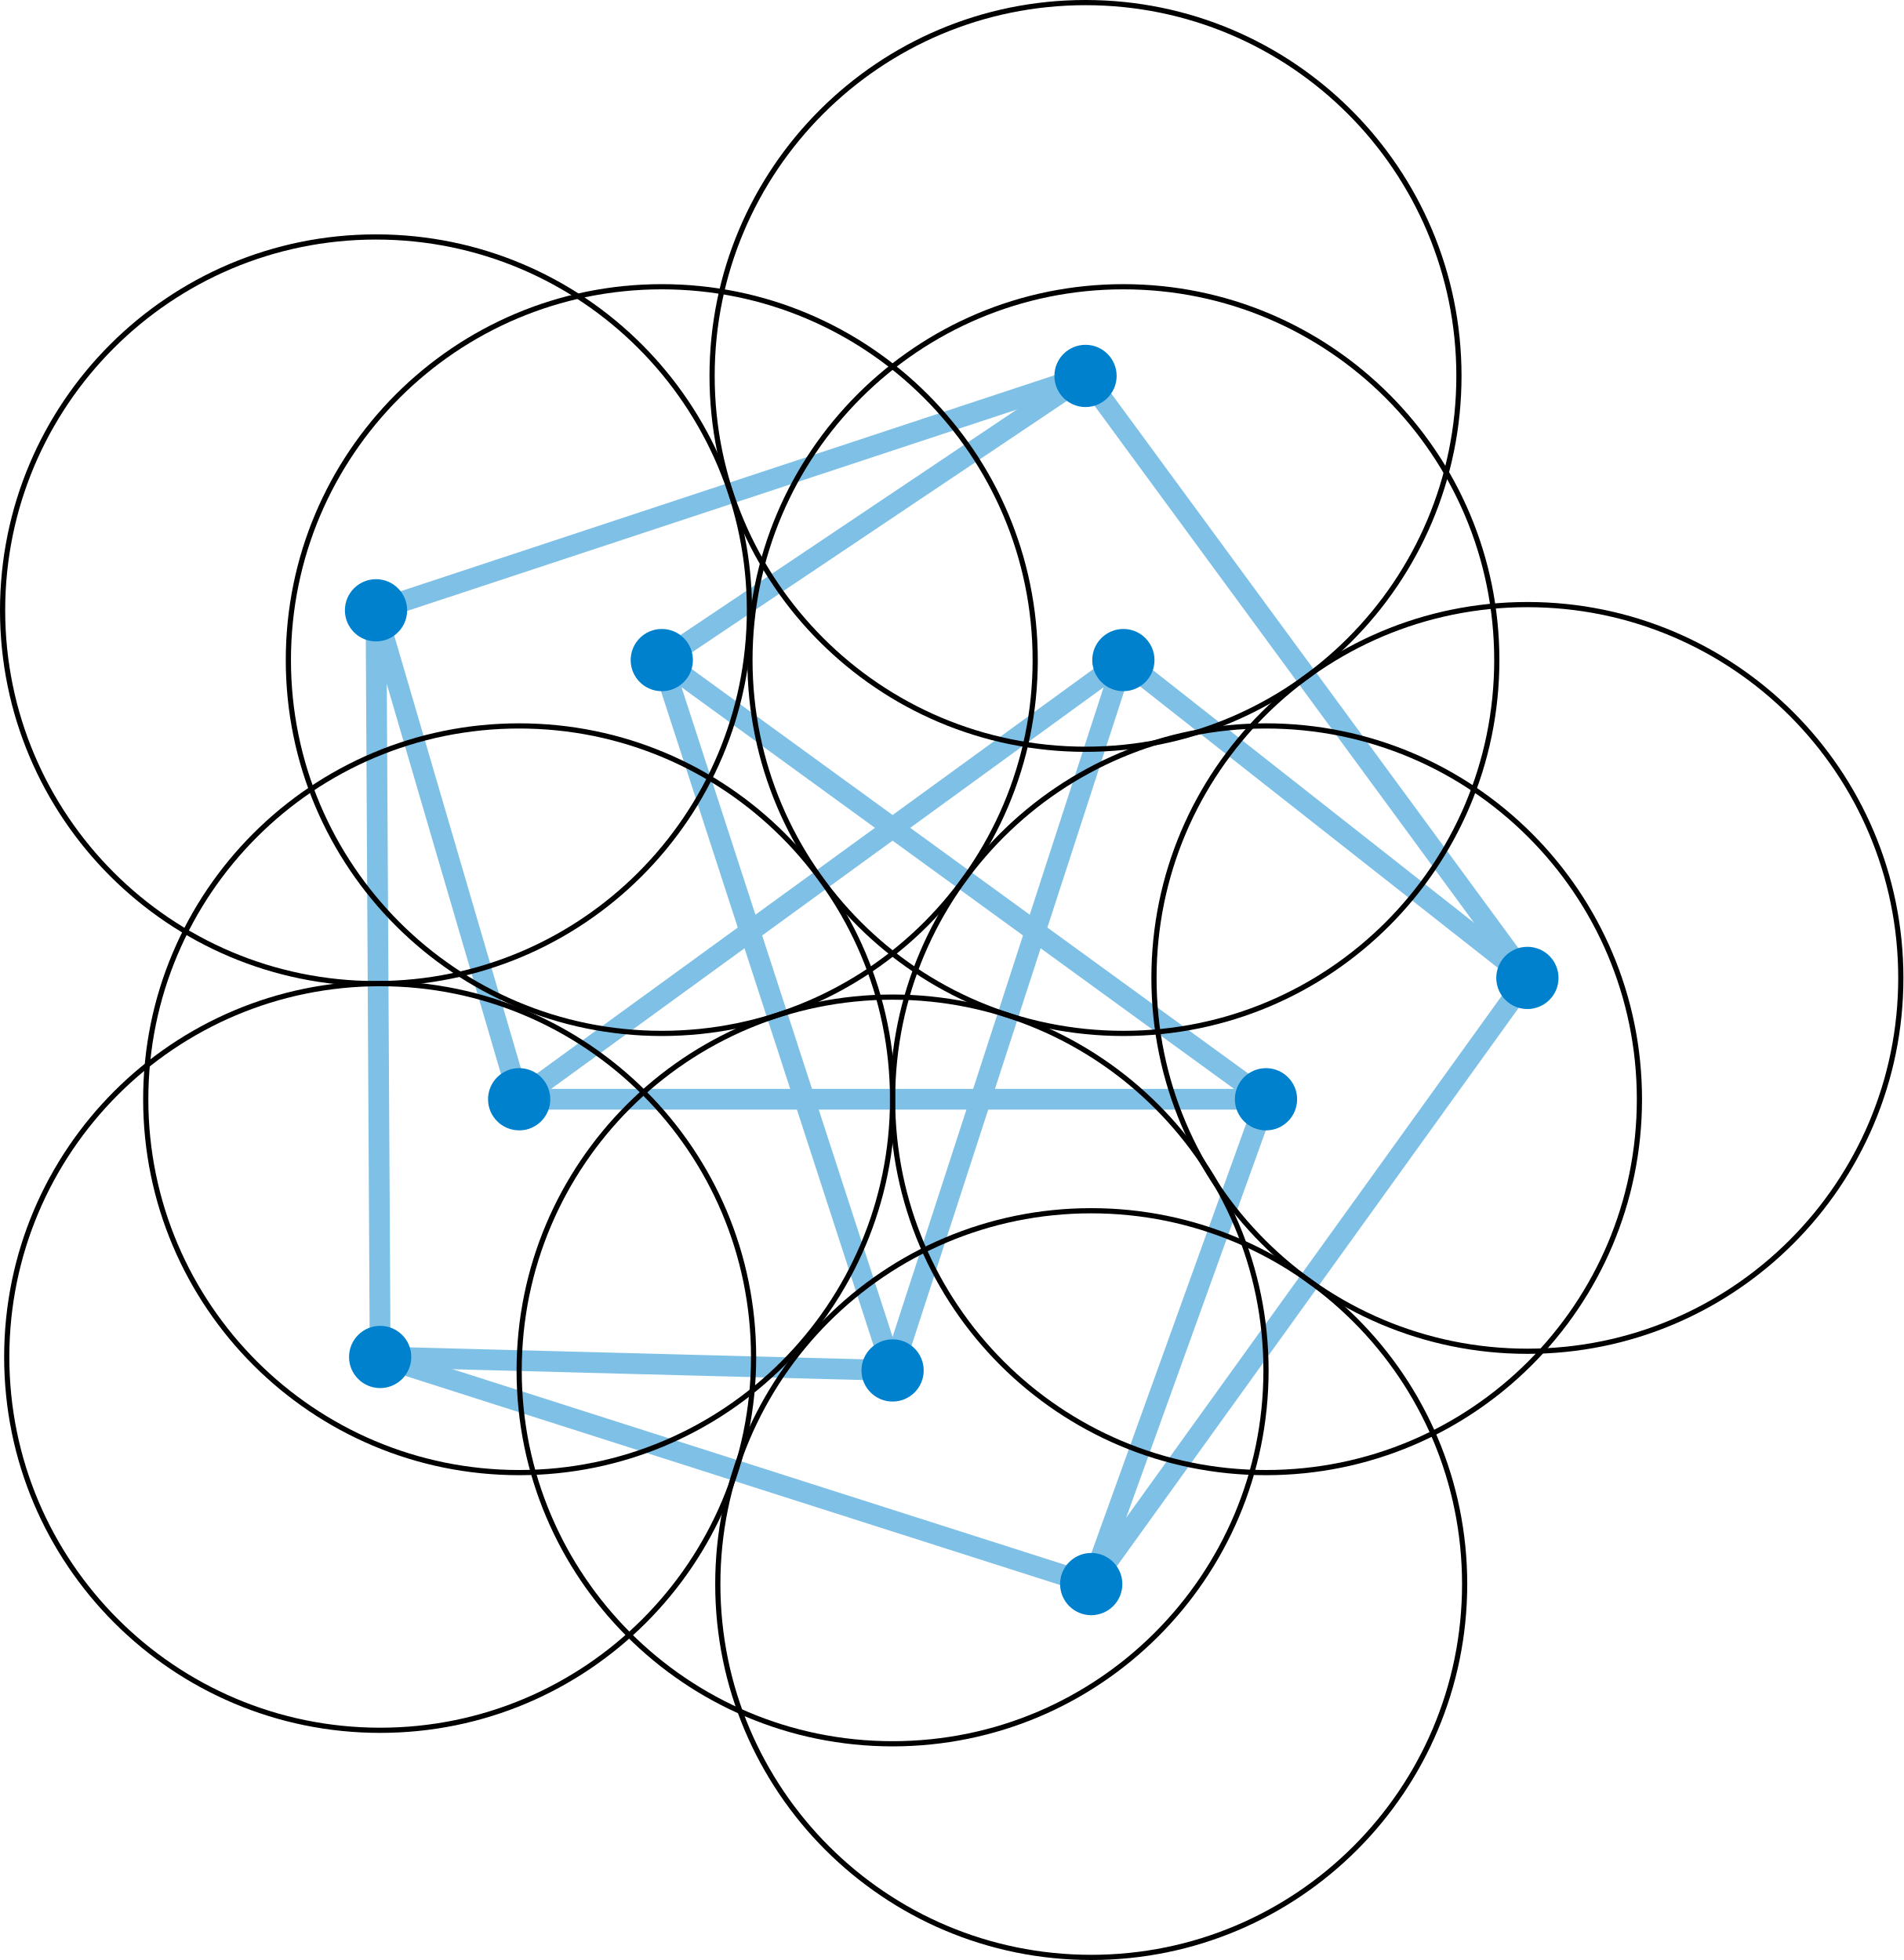
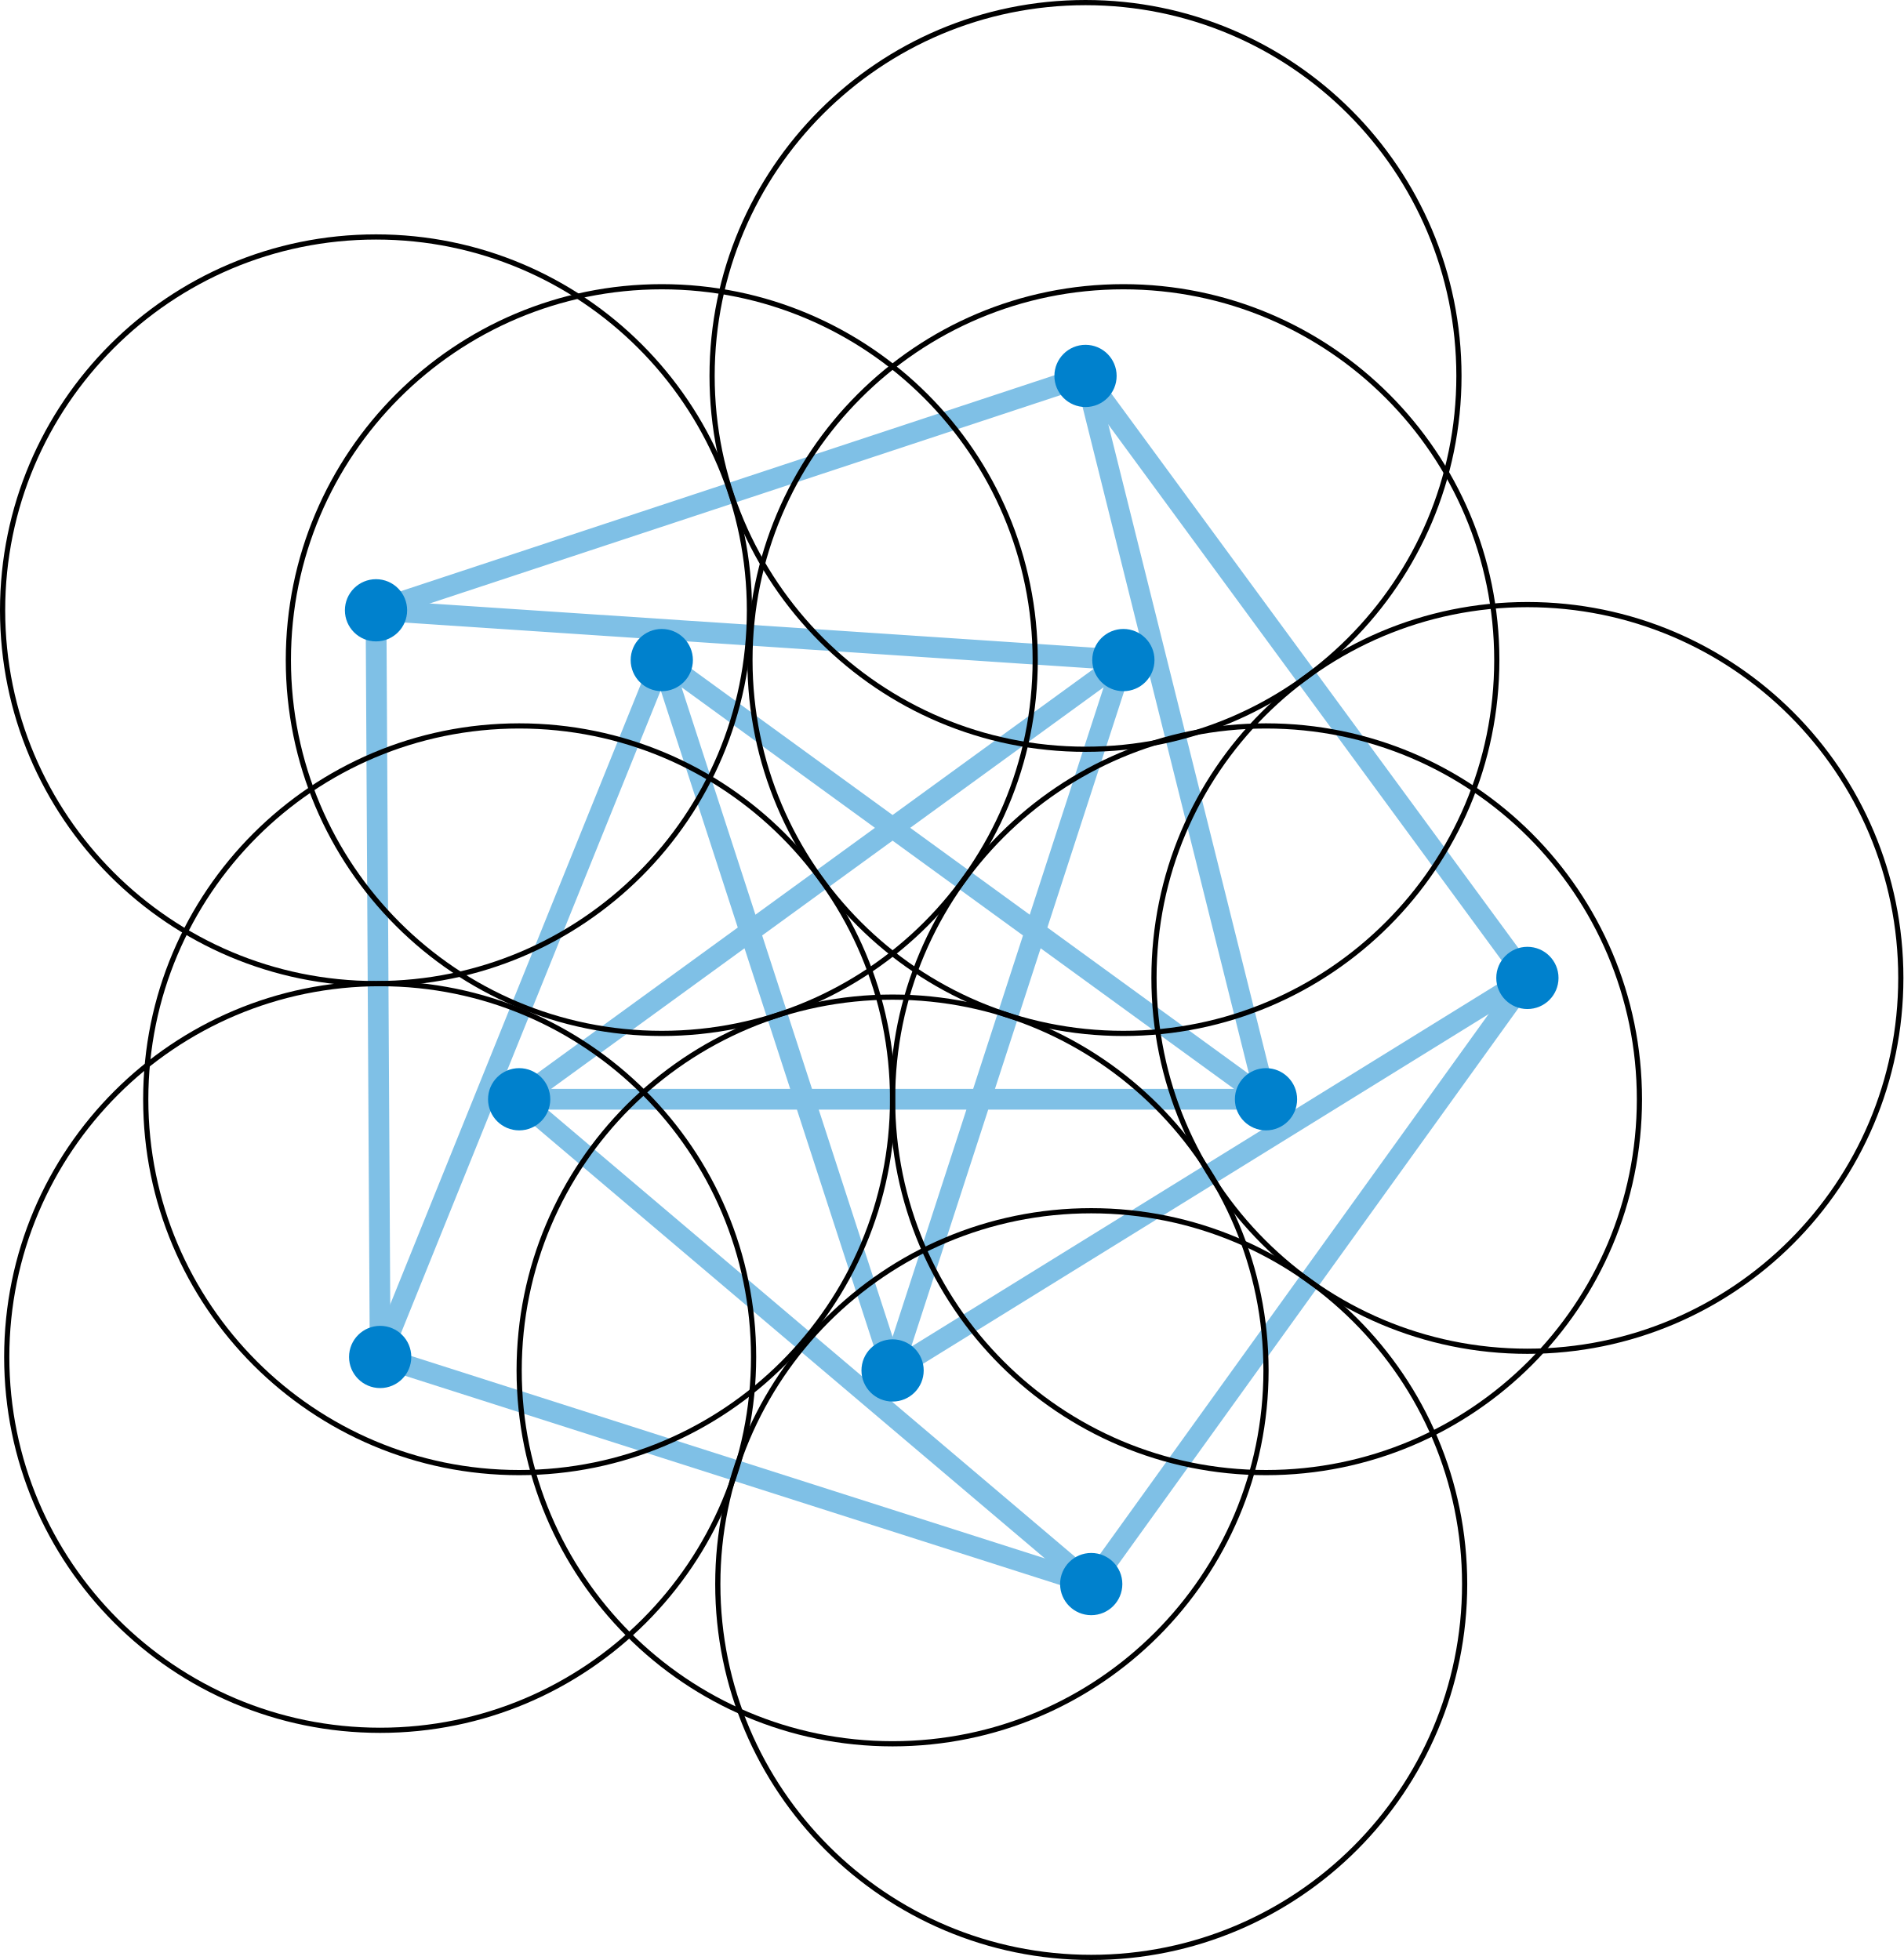
<svg xmlns="http://www.w3.org/2000/svg" width="367" height="378">
  <g fill="none" stroke="#7fc0e6" stroke-width="4">
    <path d="M72.5 117.7l136.8-45.2 85.2 116.1-84.1 116.9-137.1-43.8-.8-144z" />
-     <path stroke-linejoin="bevel" d="M127.6 127.3L244.1 212h-144l116.5-84.7-44.5 137-44.5-137zm81.7-54.8l-81.7 54.8m-55.1-9.6l27.6 94.3m-26.8 49.7l98.8 2.6m38.3 41.2l33.7-93.5m50.4-23.4l-77.9-61.3" />
+     <path stroke-linejoin="bevel" d="M127.6 127.3L244.1 212h-144l116.5-84.7-44.5 137-44.5-137z" />
+     <path d="M72.5 117.7l144.1 9.6m-7.3-54.8L244.1 212m50.4-23.4l-122.4 75.7m38.3 41.2L100.1 212m-26.8 49.7l54.3-134.4" />
  </g>
  <g fill="#0081cd">
    <circle cx="73.3" cy="261.7" r="6" />
    <circle cx="72.5" cy="117.7" r="6" />
    <circle cx="209.3" cy="72.5" r="6" />
    <circle cx="210.4" cy="305.5" r="6" />
    <circle cx="294.5" cy="188.6" r="6" />
    <circle cx="216.6" cy="127.3" r="6" />
    <circle cx="244.1" cy="212" r="6" />
    <circle cx="172.1" cy="264.3" r="6" />
    <circle cx="100.1" cy="212" r="6" />
    <circle cx="127.6" cy="127.3" r="6" />
  </g>
  <g fill="none" stroke="#000">
    <circle cx="100.1" cy="212" r="72" />
    <circle cx="244.1" cy="212" r="72" />
    <circle cx="172.1" cy="264.3" r="72" />
    <circle cx="216.6" cy="127.3" r="72" />
    <circle cx="127.6" cy="127.3" r="72" />
    <circle cx="72.5" cy="117.7" r="72" />
    <circle cx="73.3" cy="261.7" r="72" />
    <circle cx="210.4" cy="305.5" r="72" />
    <circle cx="209.3" cy="72.5" r="72" />
    <circle cx="294.5" cy="188.6" r="72" />
  </g>
</svg>
